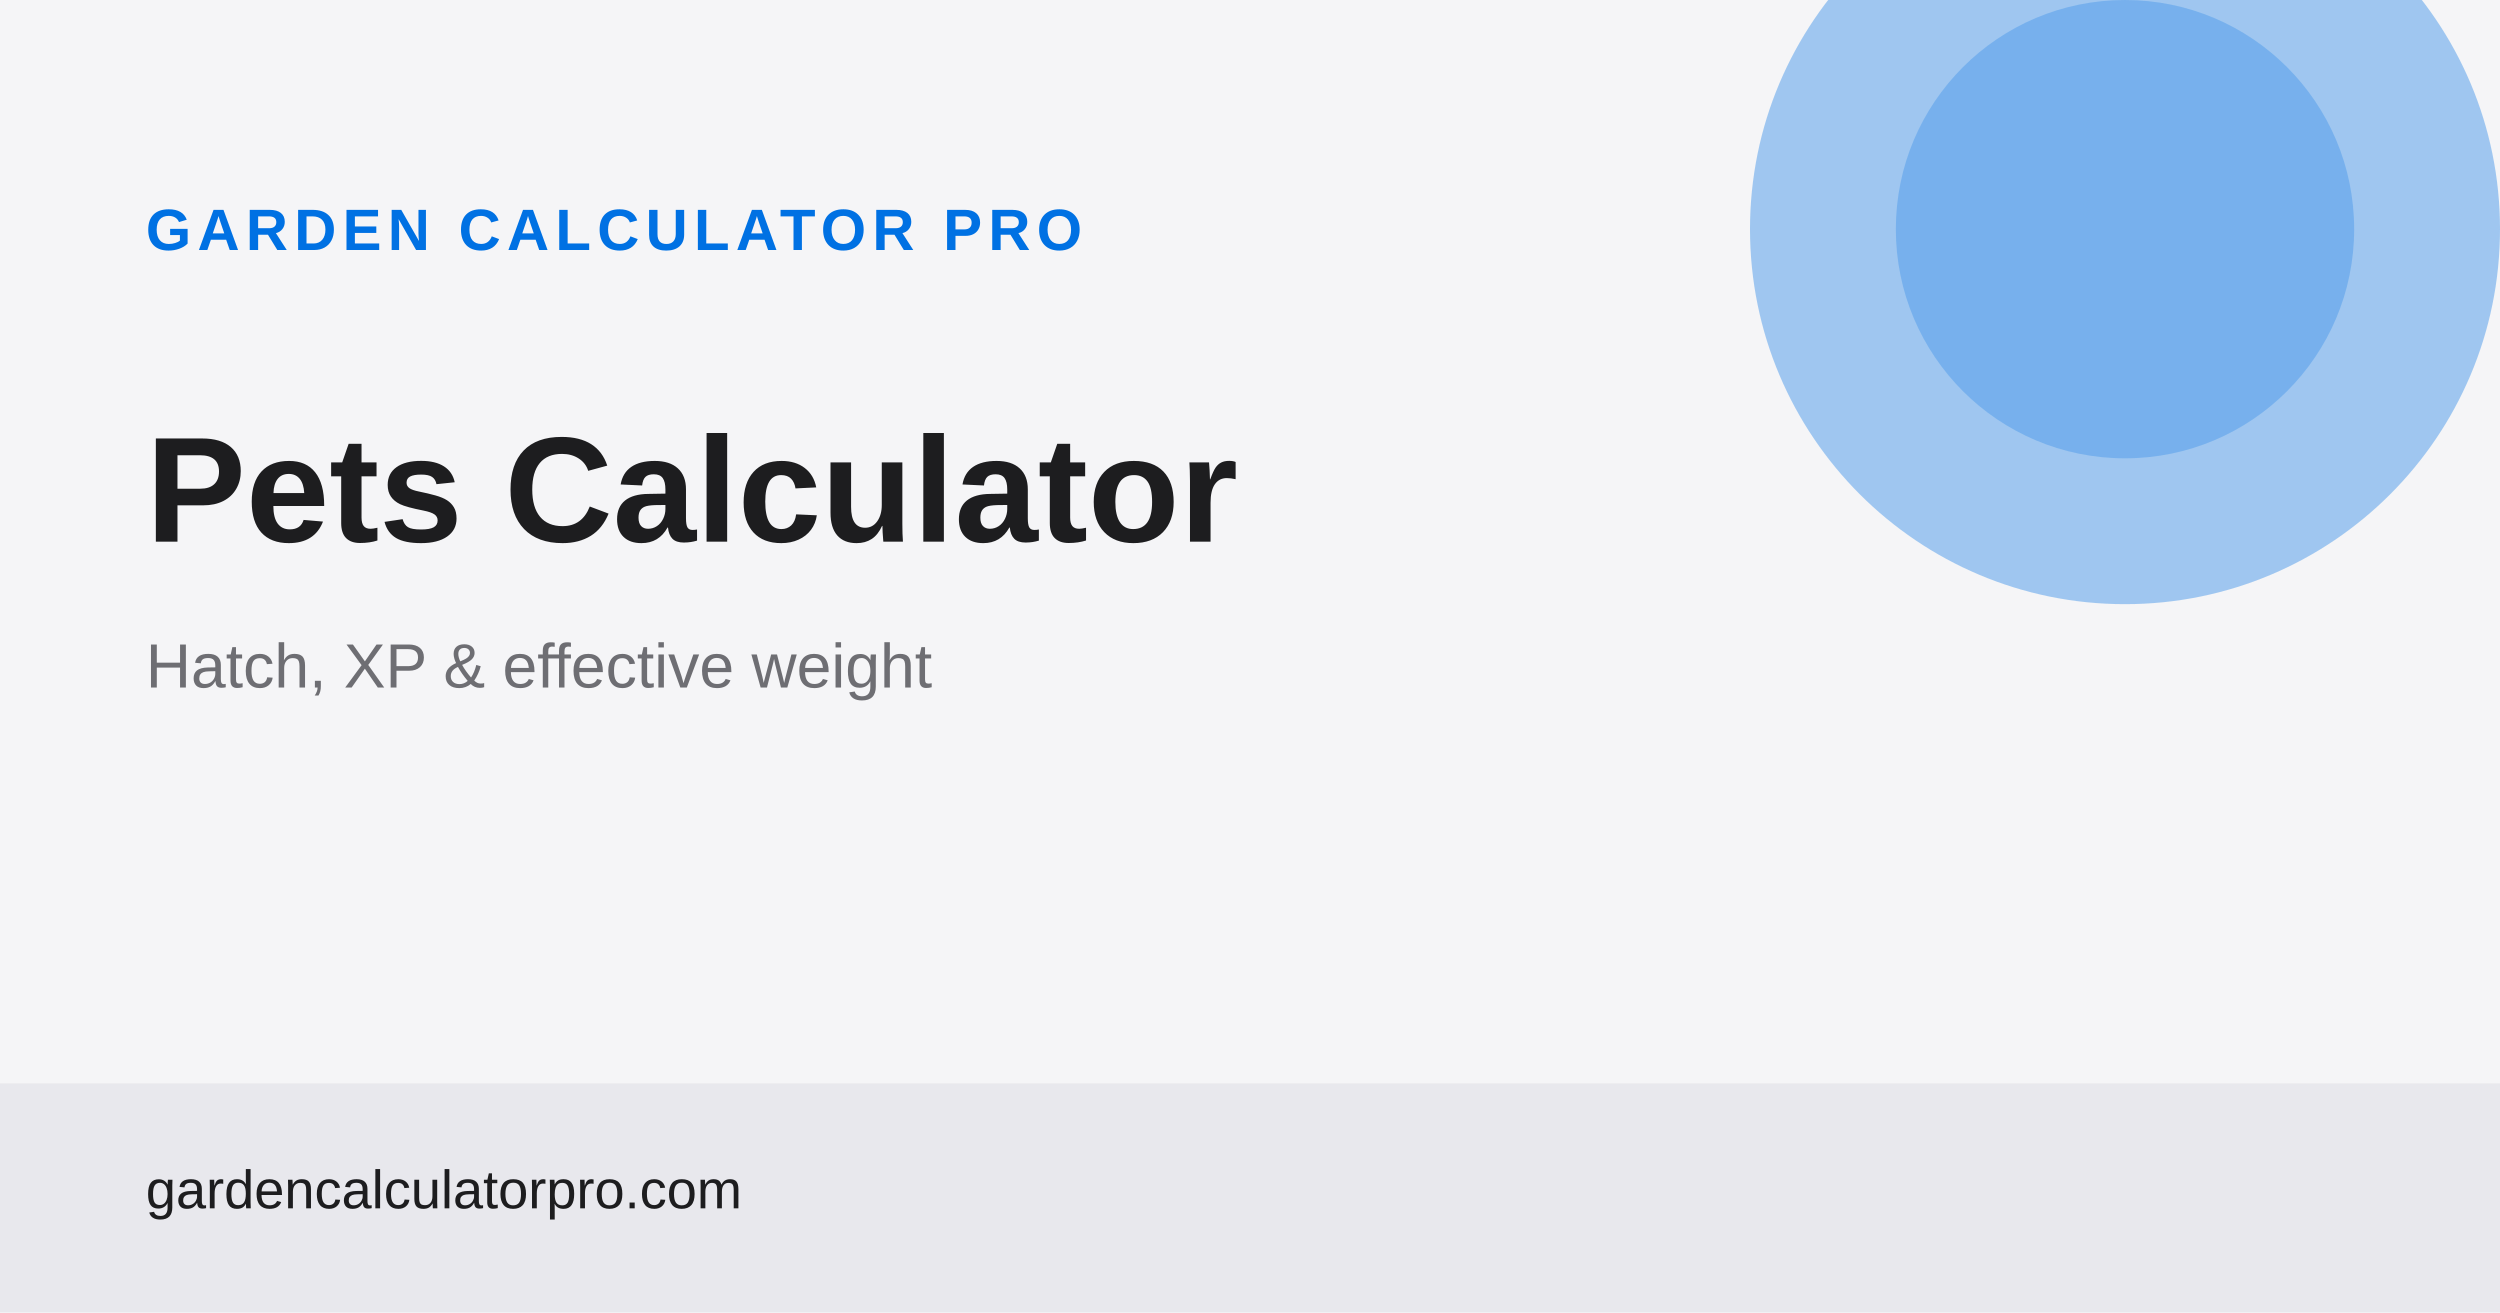
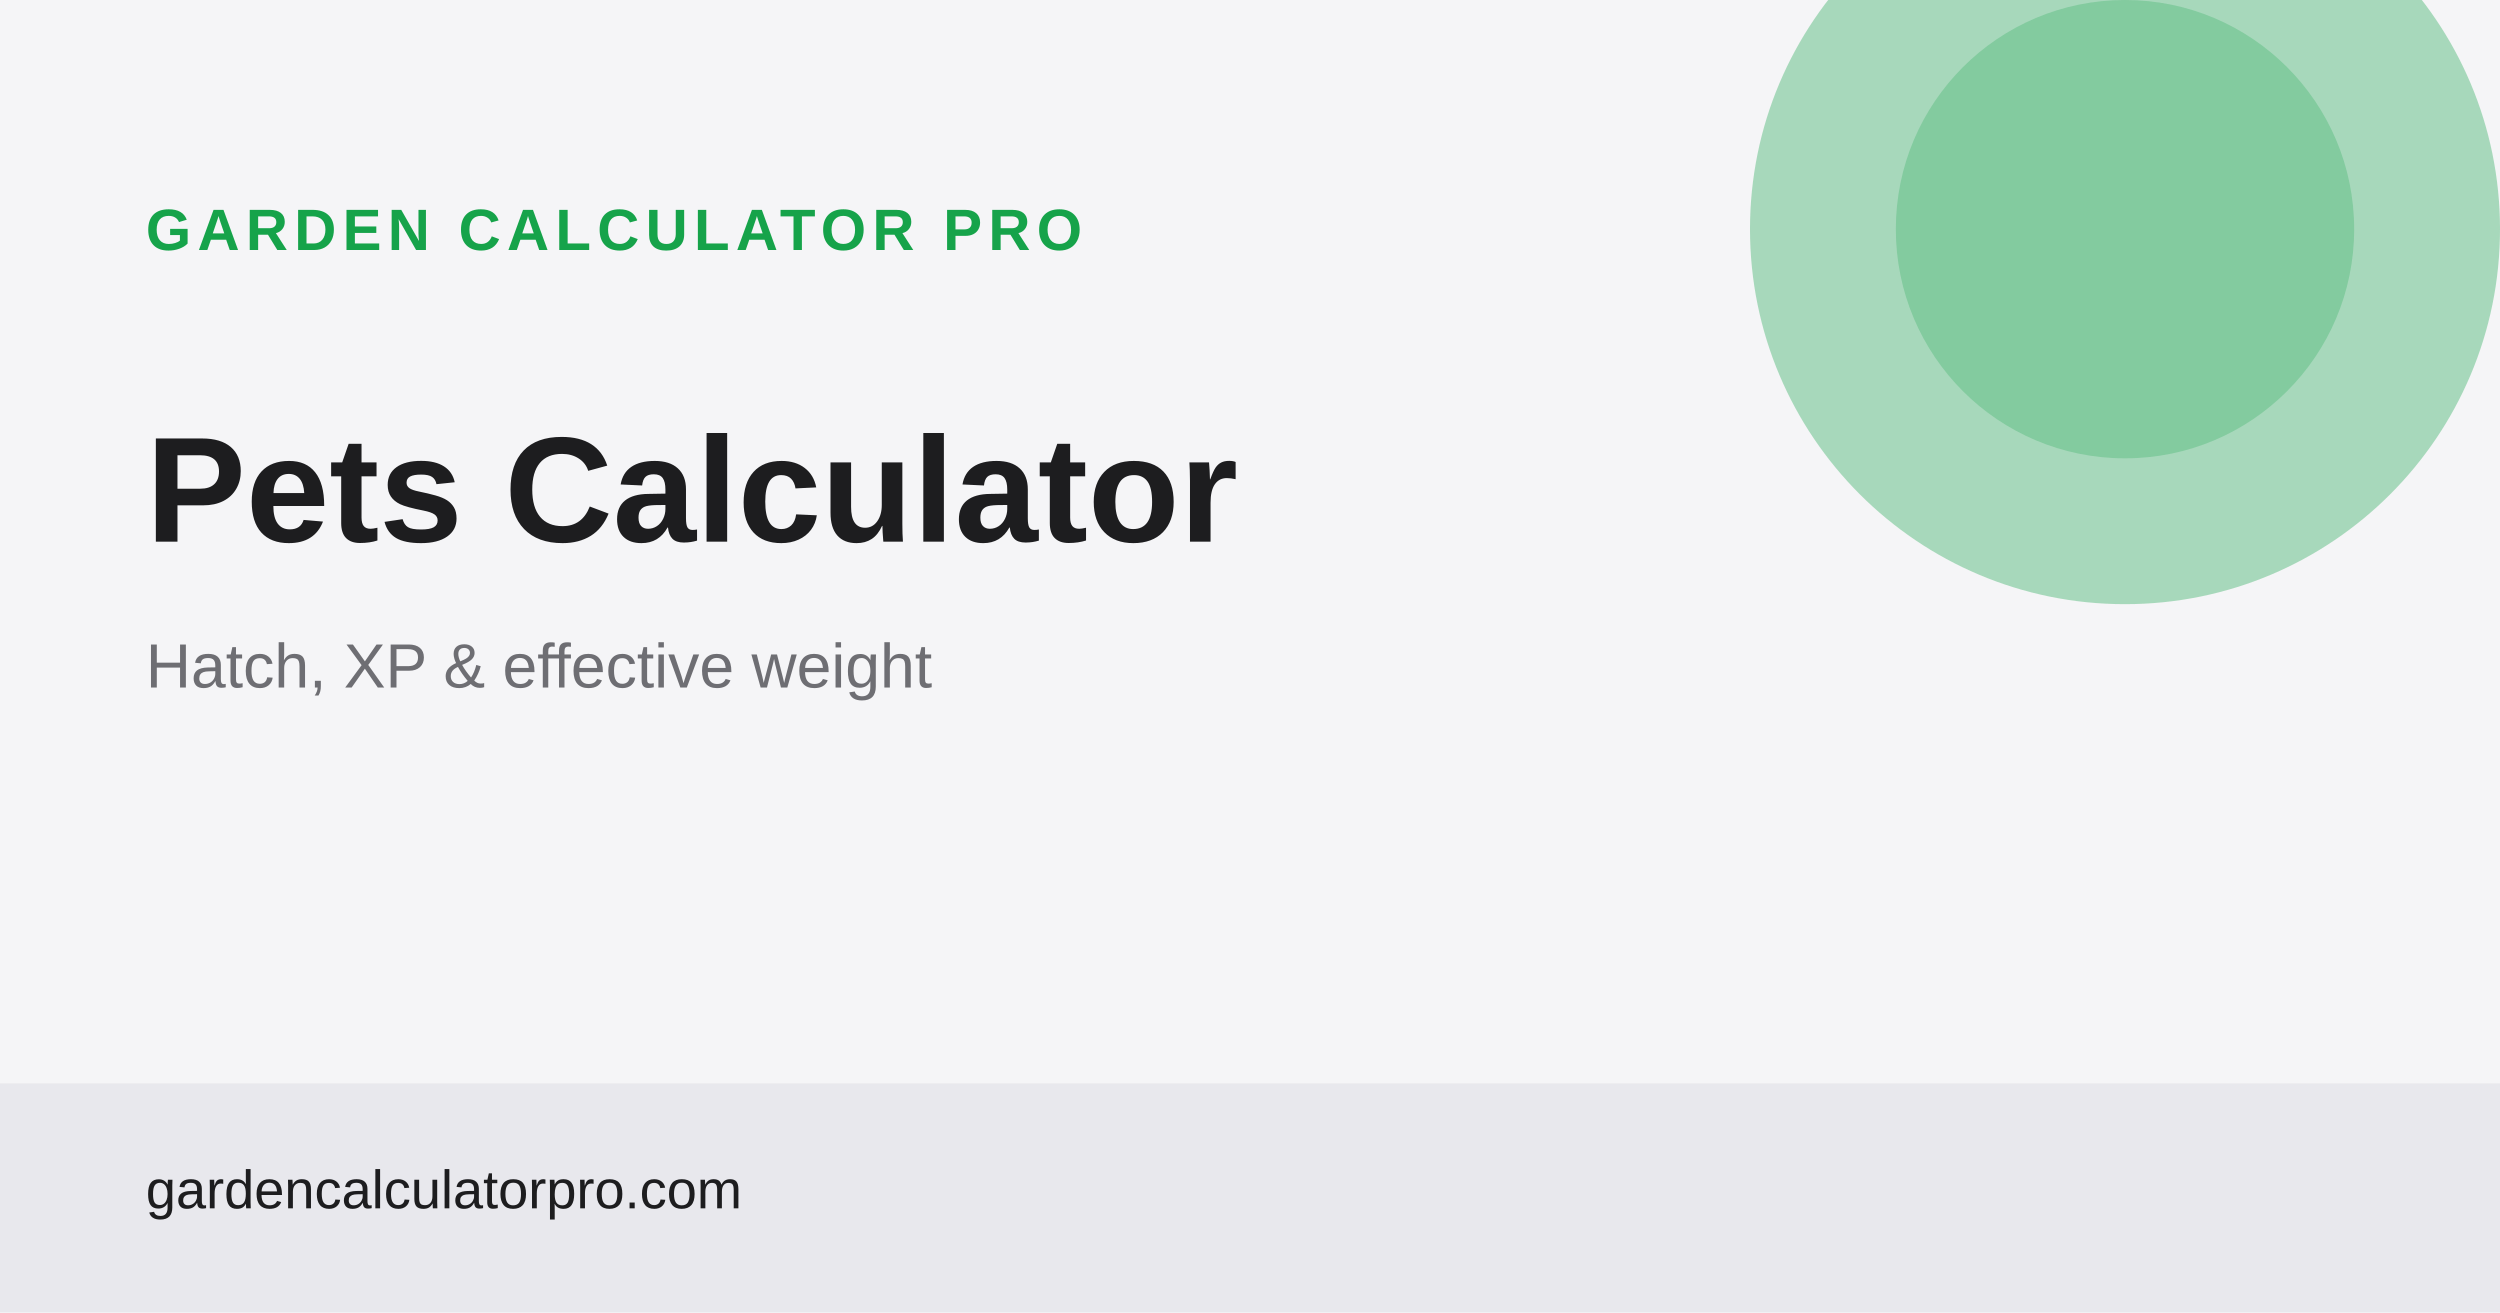
<svg xmlns="http://www.w3.org/2000/svg" width="1200" height="630" viewBox="0 0 1200 630" role="img" aria-label="Pets Calculator">
  <rect width="1200" height="630" fill="#f5f5f7" />
-   <circle cx="1020" cy="110" r="180" fill="#0071e3" opacity="0.35" />
-   <circle cx="1020" cy="110" r="110" fill="#0071e3" opacity="0.25" />
+   <circle cx="1020" cy="110" r="180" fill="#16a34a" opacity="0.35" />
+   <circle cx="1020" cy="110" r="110" fill="#16a34a" opacity="0.25" />
  <rect x="0" y="520" width="1200" height="110" fill="#e8e8ed" />
-   <text x="70" y="120" font-family="Arial, Helvetica, sans-serif" font-size="28" font-weight="700" letter-spacing="3" fill="#0071e3">GARDEN CALCULATOR PRO</text>
+   <text x="70" y="120" font-family="Arial, Helvetica, sans-serif" font-size="28" font-weight="700" letter-spacing="3" fill="#16a34a">GARDEN CALCULATOR PRO</text>
  <text x="70" y="260" font-family="Arial, Helvetica, sans-serif" font-size="72" font-weight="800" fill="#1d1d1f">Pets Calculator</text>
  <text x="70" y="330" font-family="Arial, Helvetica, sans-serif" font-size="30" fill="#6e6e73">Hatch, XP &amp; effective weight</text>
  <text x="70" y="580" font-family="Arial, Helvetica, sans-serif" font-size="26" fill="#1d1d1f">gardencalculatorpro.com</text>
</svg>
